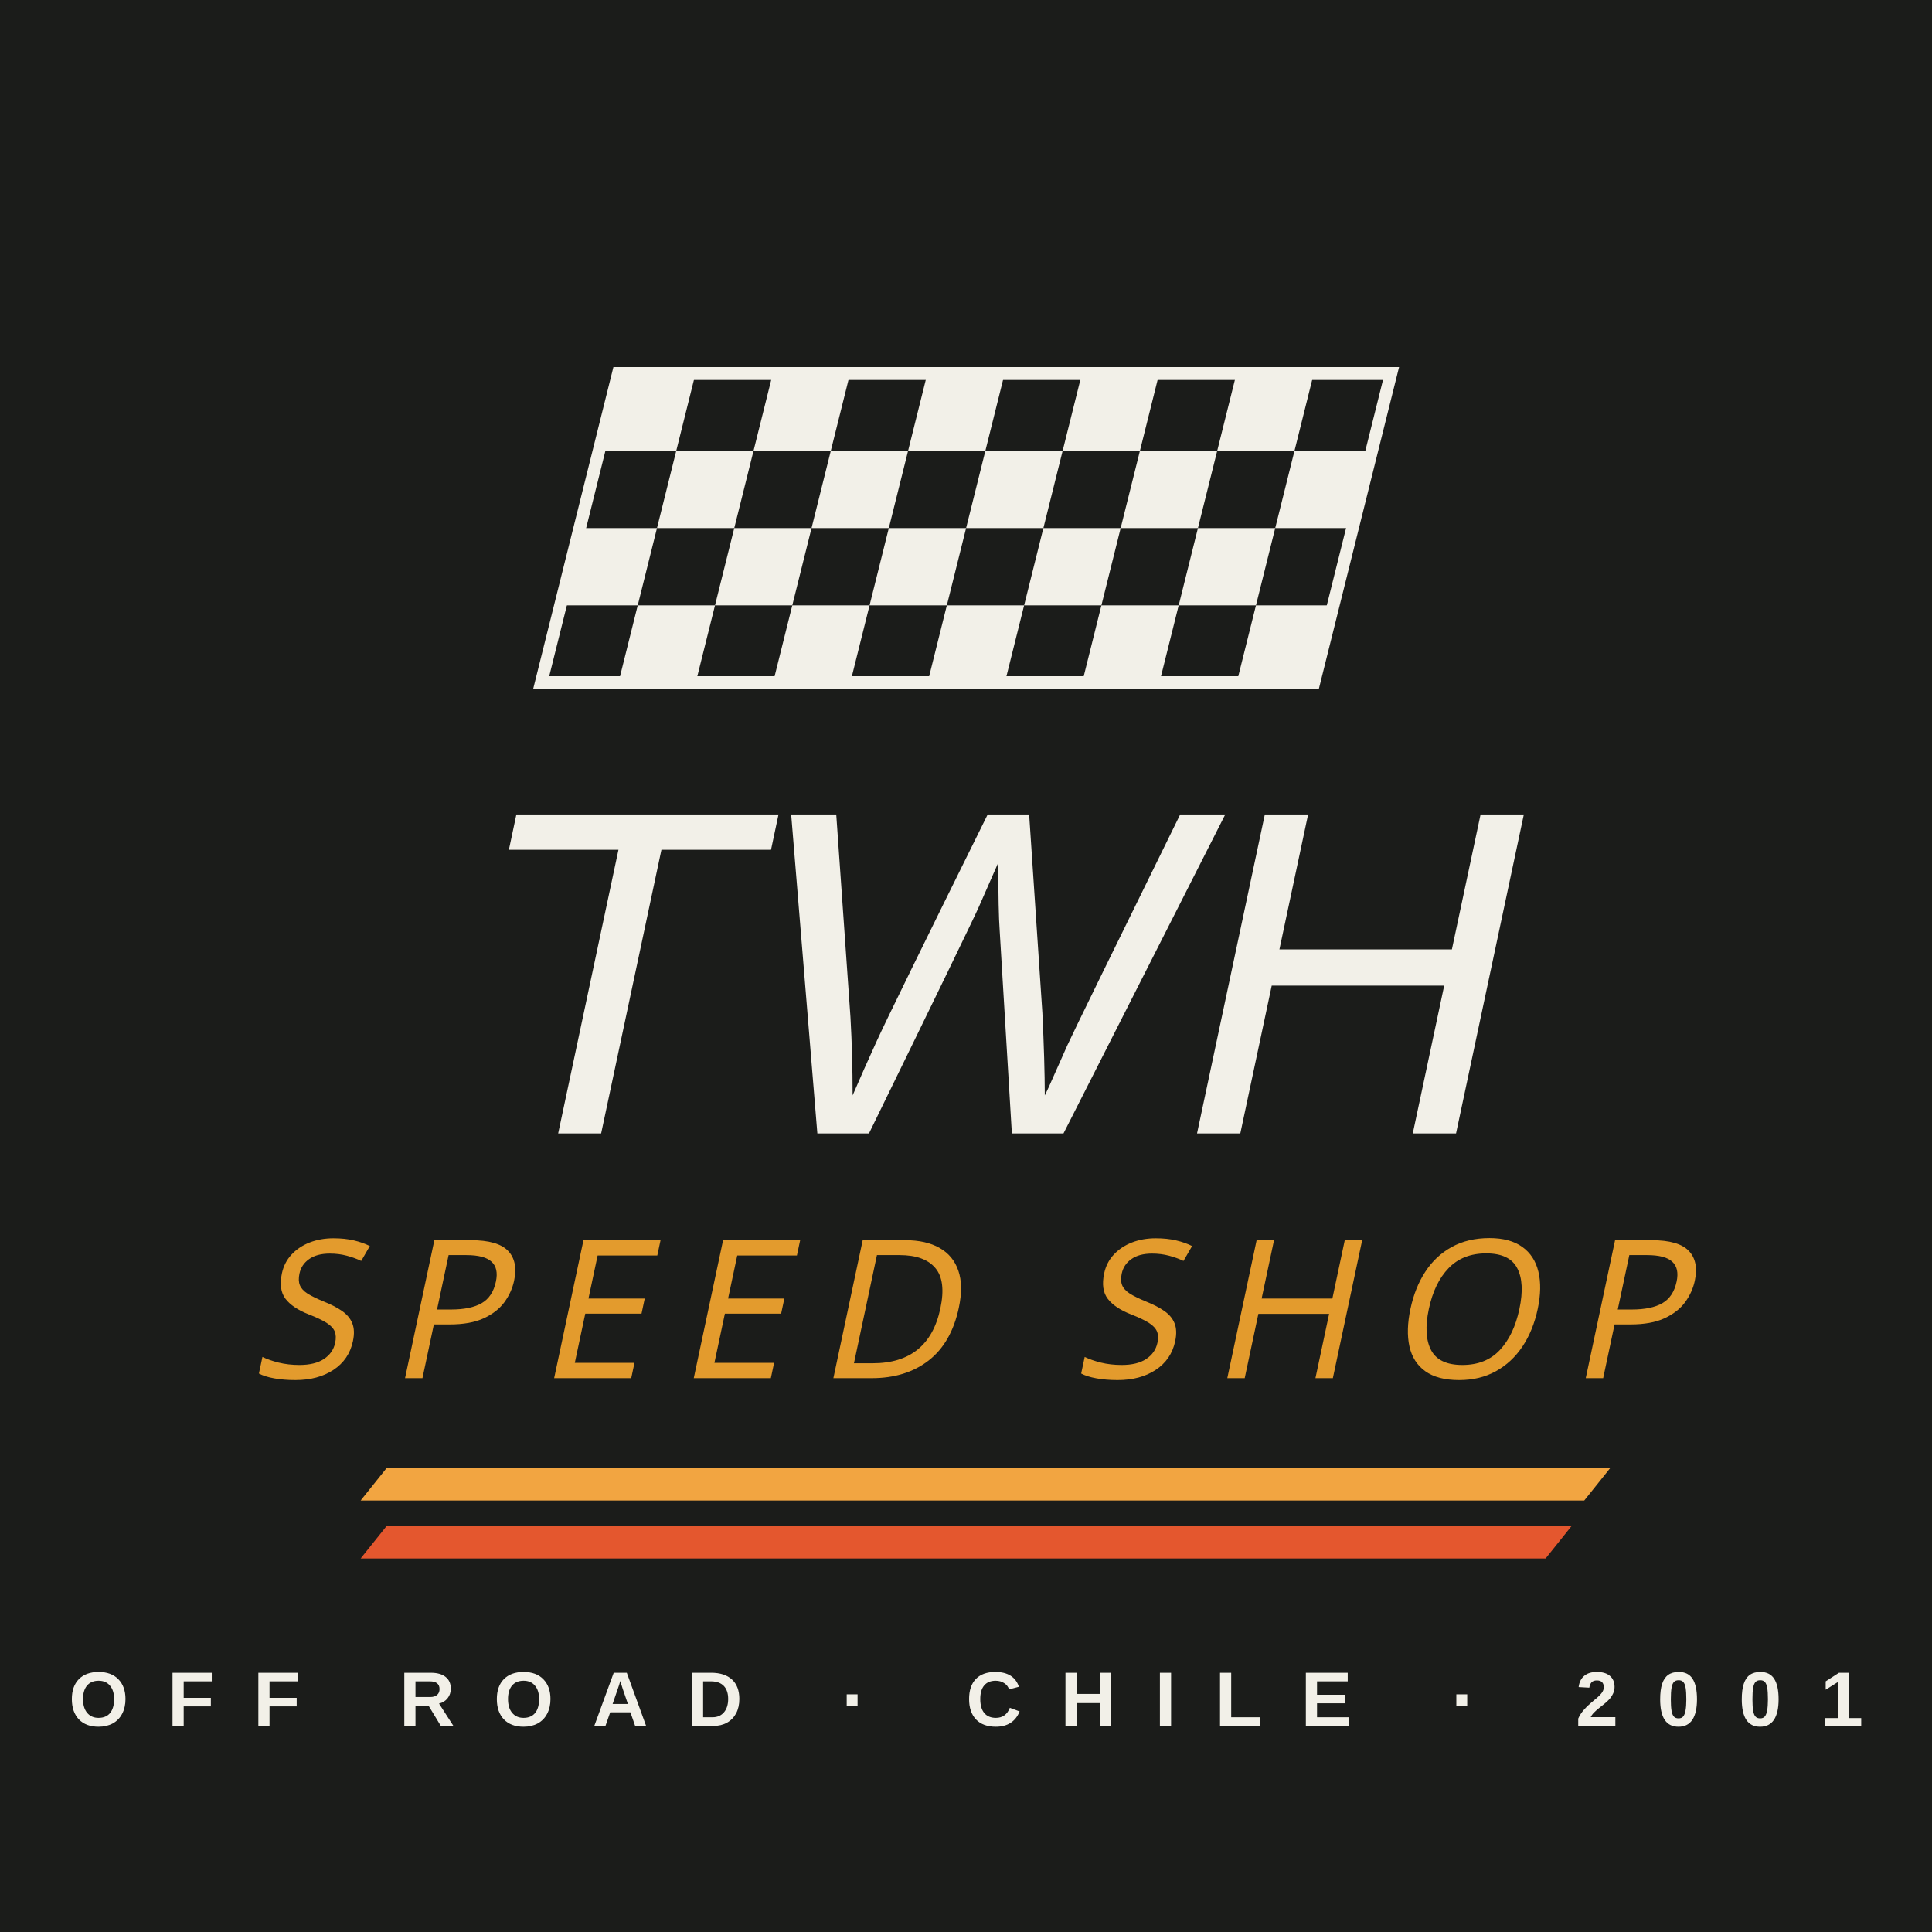
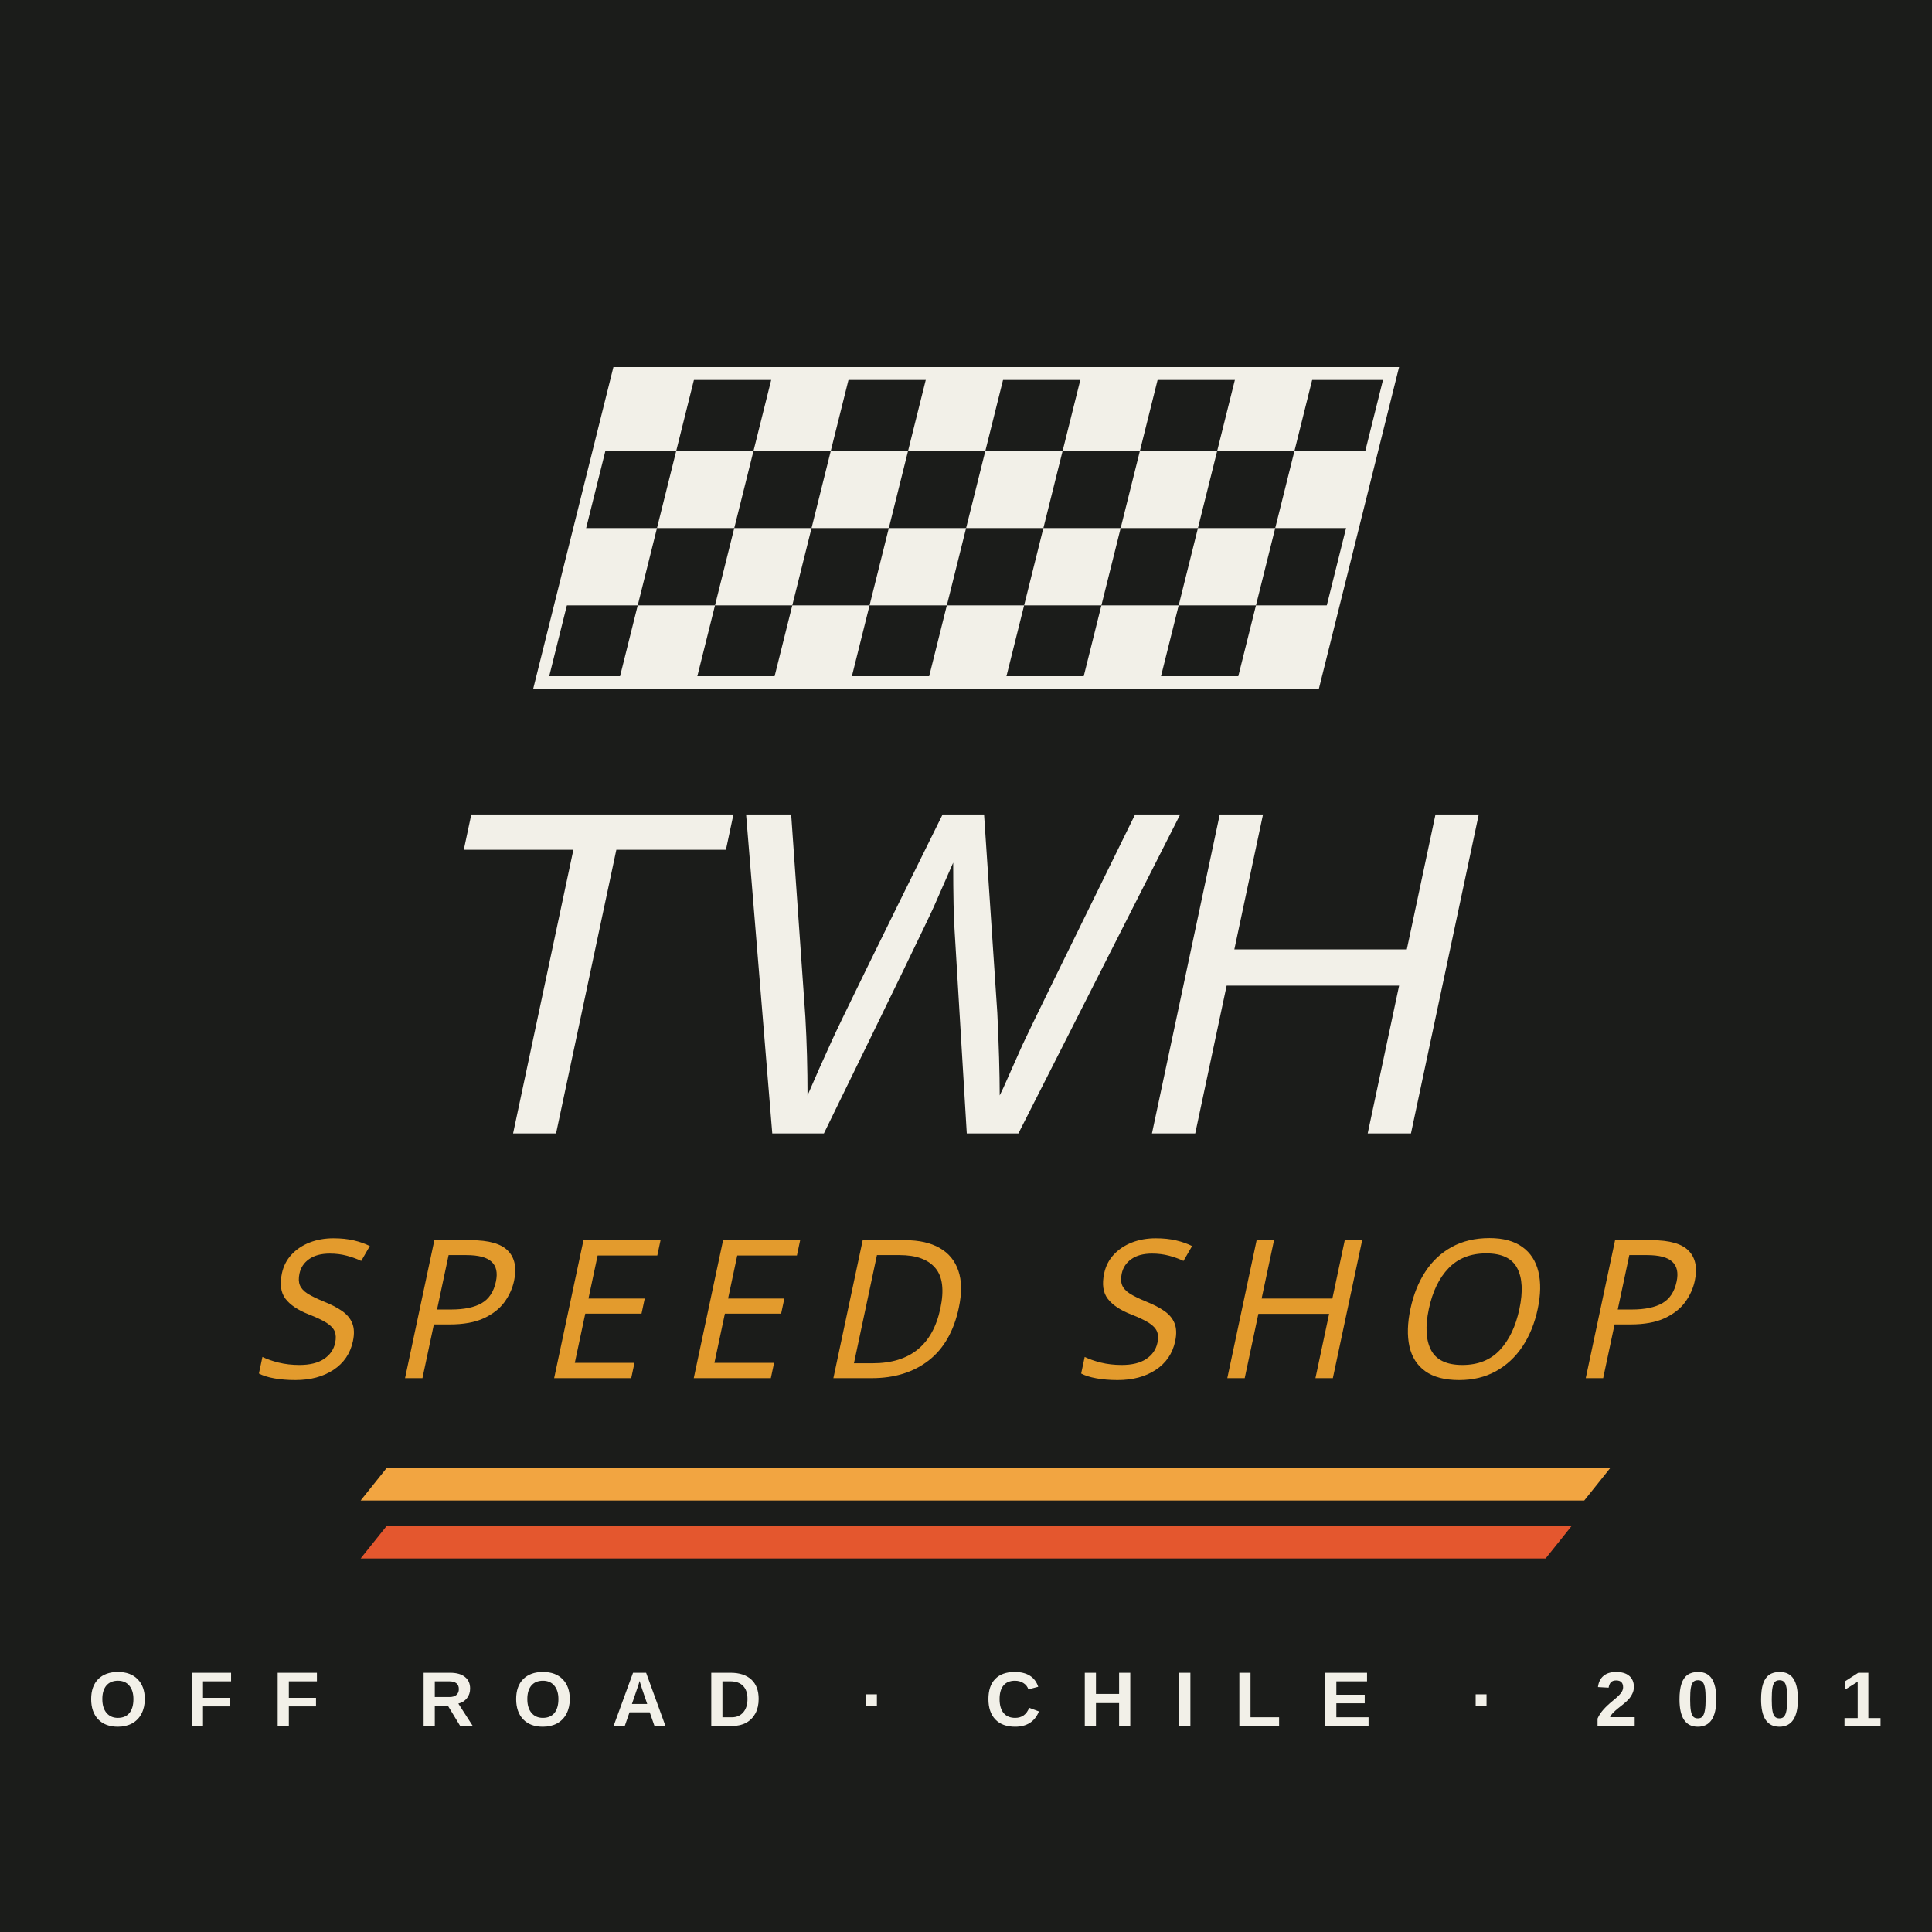
<svg xmlns="http://www.w3.org/2000/svg" width="1000" height="1000" viewBox="0 0 300 300">
  <rect id="fondo" width="300" height="300" fill="#1B1C1A" />
  <g transform="translate(96 58) skewX(-14)">
    <rect x="0" y="0" width="12" height="12" fill="#F2F0E8" />
    <rect x="24" y="0" width="12" height="12" fill="#F2F0E8" />
    <rect x="48" y="0" width="12" height="12" fill="#F2F0E8" />
    <rect x="72" y="0" width="12" height="12" fill="#F2F0E8" />
    <rect x="96" y="0" width="12" height="12" fill="#F2F0E8" />
    <rect x="12" y="12" width="12" height="12" fill="#F2F0E8" />
    <rect x="36" y="12" width="12" height="12" fill="#F2F0E8" />
    <rect x="60" y="12" width="12" height="12" fill="#F2F0E8" />
    <rect x="84" y="12" width="12" height="12" fill="#F2F0E8" />
    <rect x="108" y="12" width="12" height="12" fill="#F2F0E8" />
    <rect x="0" y="24" width="12" height="12" fill="#F2F0E8" />
    <rect x="24" y="24" width="12" height="12" fill="#F2F0E8" />
    <rect x="48" y="24" width="12" height="12" fill="#F2F0E8" />
    <rect x="72" y="24" width="12" height="12" fill="#F2F0E8" />
    <rect x="96" y="24" width="12" height="12" fill="#F2F0E8" />
    <rect x="12" y="36" width="12" height="12" fill="#F2F0E8" />
    <rect x="36" y="36" width="12" height="12" fill="#F2F0E8" />
    <rect x="60" y="36" width="12" height="12" fill="#F2F0E8" />
    <rect x="84" y="36" width="12" height="12" fill="#F2F0E8" />
    <rect x="108" y="36" width="12" height="12" fill="#F2F0E8" />
    <rect width="120" height="48" fill="none" stroke="#F2F0E8" stroke-width="2" />
  </g>
-   <g transform="translate(150 176) skewX(-12)">
+   <g transform="translate(143 176) skewX(-12)">
    <text x="0" y="0" font-family="'Arial Black', 'Segoe UI Black', Arial, sans-serif" font-size="72" fill="#F2F0E8" text-anchor="middle">TWH</text>
  </g>
  <g transform="translate(150 214) skewX(-12)">
    <text x="0" y="0" font-family="Impact, Haettenschweiler, 'Arial Narrow', sans-serif" font-size="30" fill="#E39B2D" text-anchor="middle" letter-spacing="5">SPEED SHOP</text>
  </g>
  <path d="M60 228 H250 L246 233 H56 Z" fill="#F2A541" />
  <path d="M60 237 H244 L240 242 H56 Z" fill="#E4572E" />
-   <text x="150" y="268" font-family="Bahnschrift, 'Arial Narrow', Arial, sans-serif" font-size="12" fill="#F2F0E8" text-anchor="middle" font-weight="700" style="font-stretch:condensed" letter-spacing="6">OFF ROAD · CHILE · 2001</text>
+   <text x="153" y="268" font-family="Bahnschrift, 'Arial Narrow', Arial, sans-serif" font-size="12" fill="#F2F0E8" text-anchor="middle" font-weight="700" style="font-stretch:condensed" letter-spacing="6">OFF ROAD · CHILE · 2001</text>
</svg>
